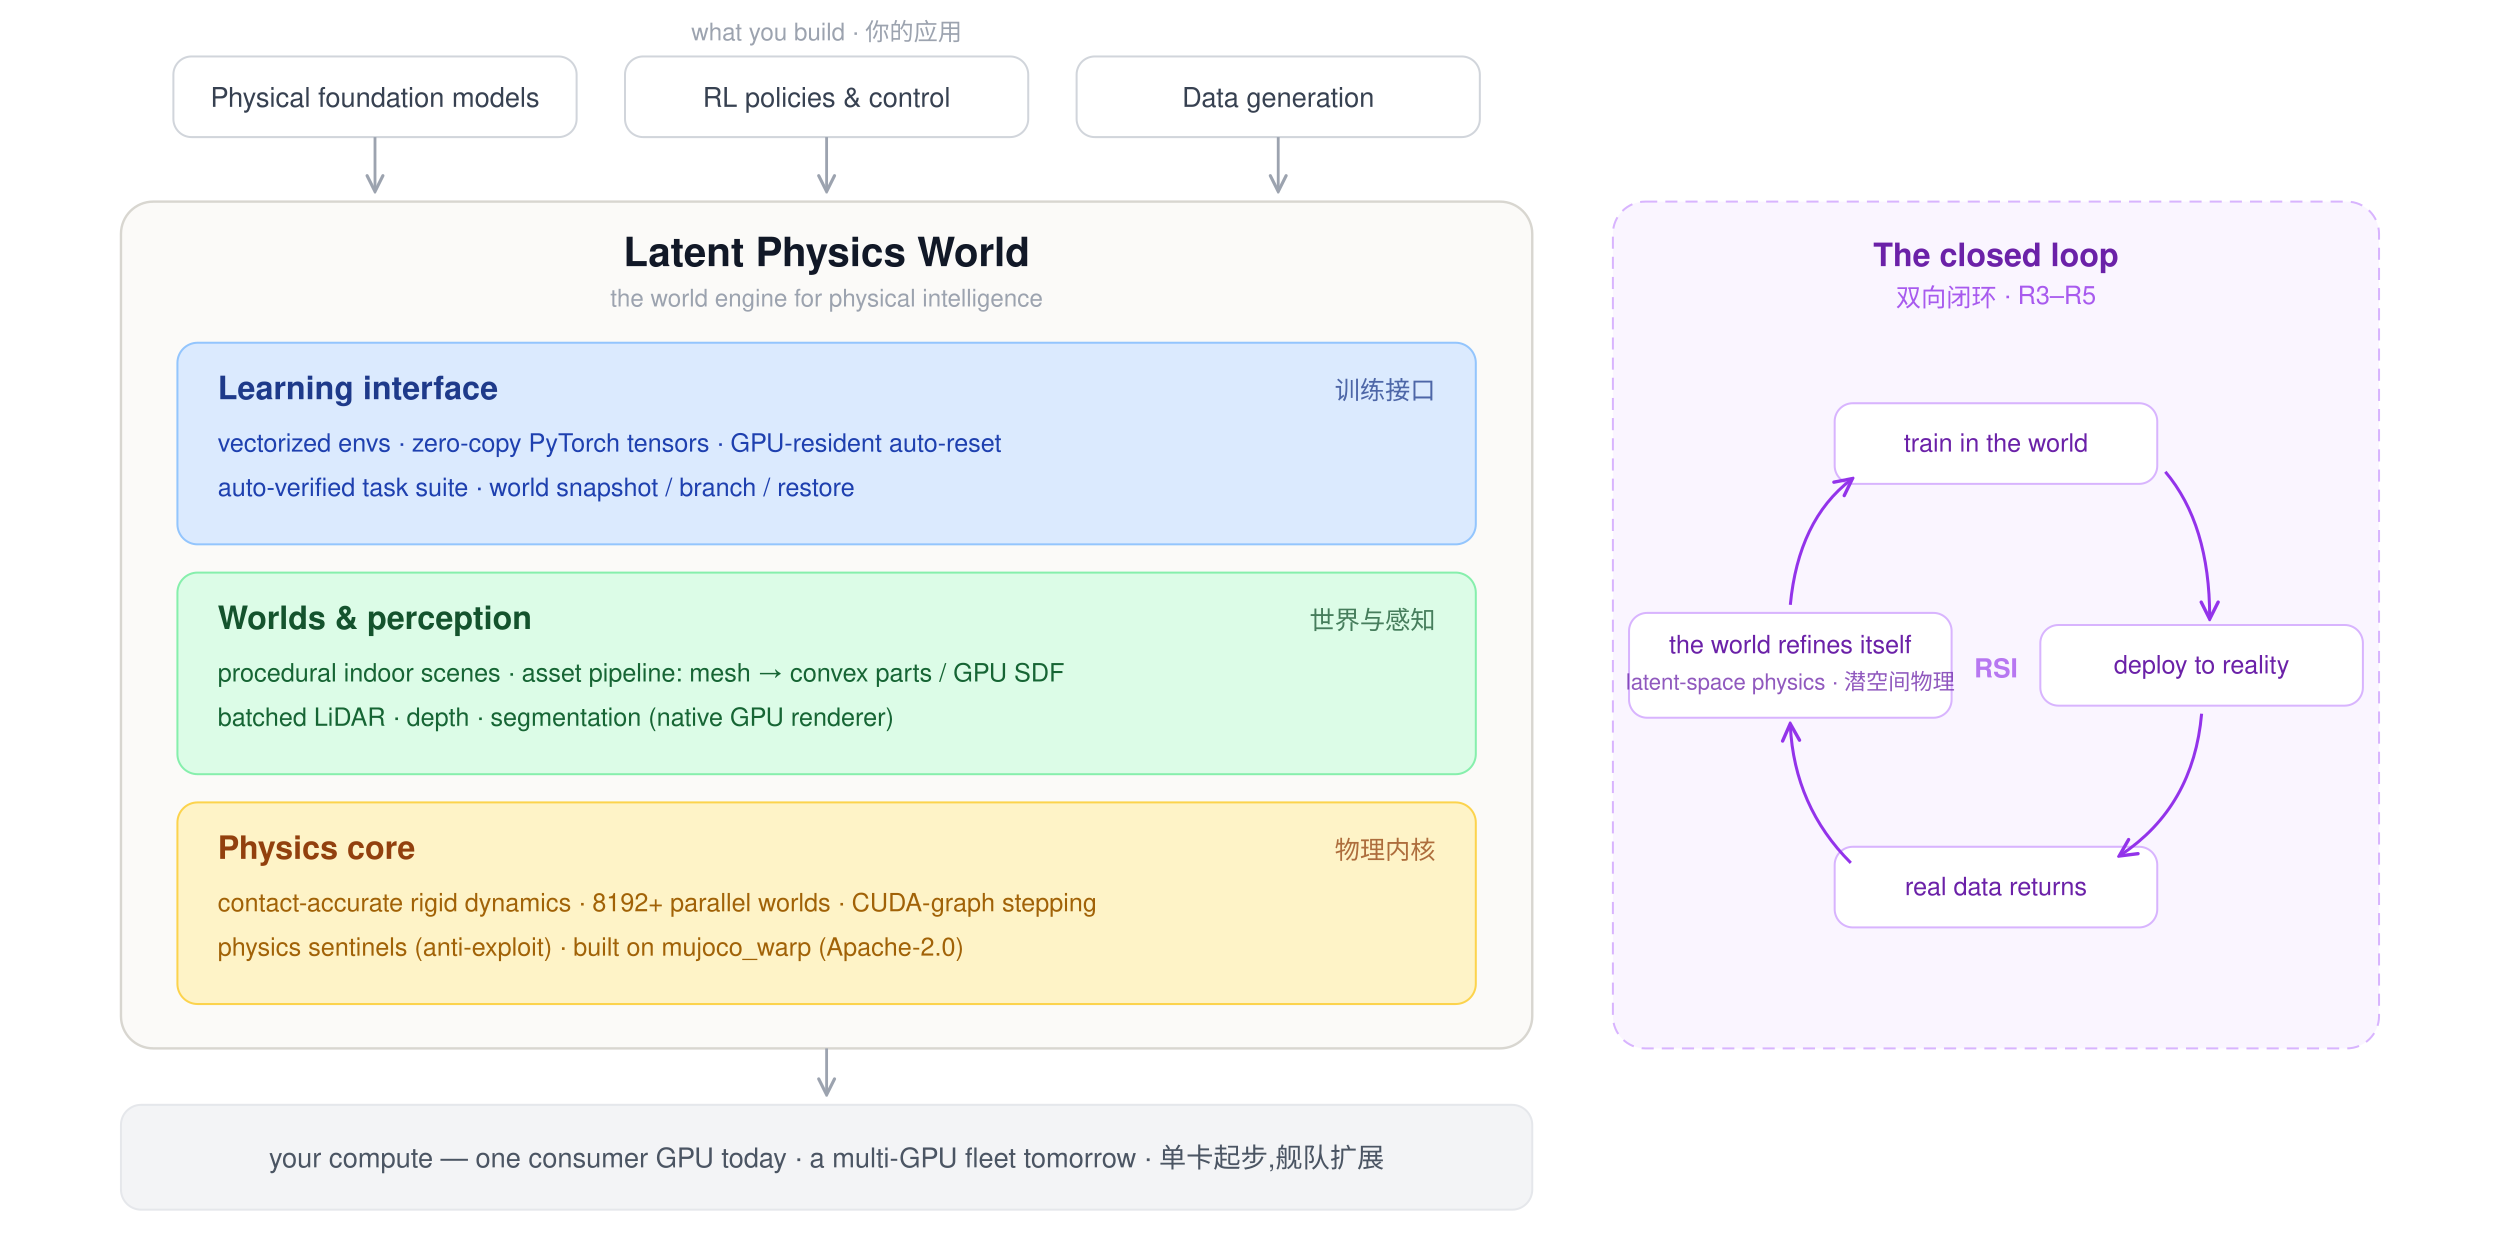
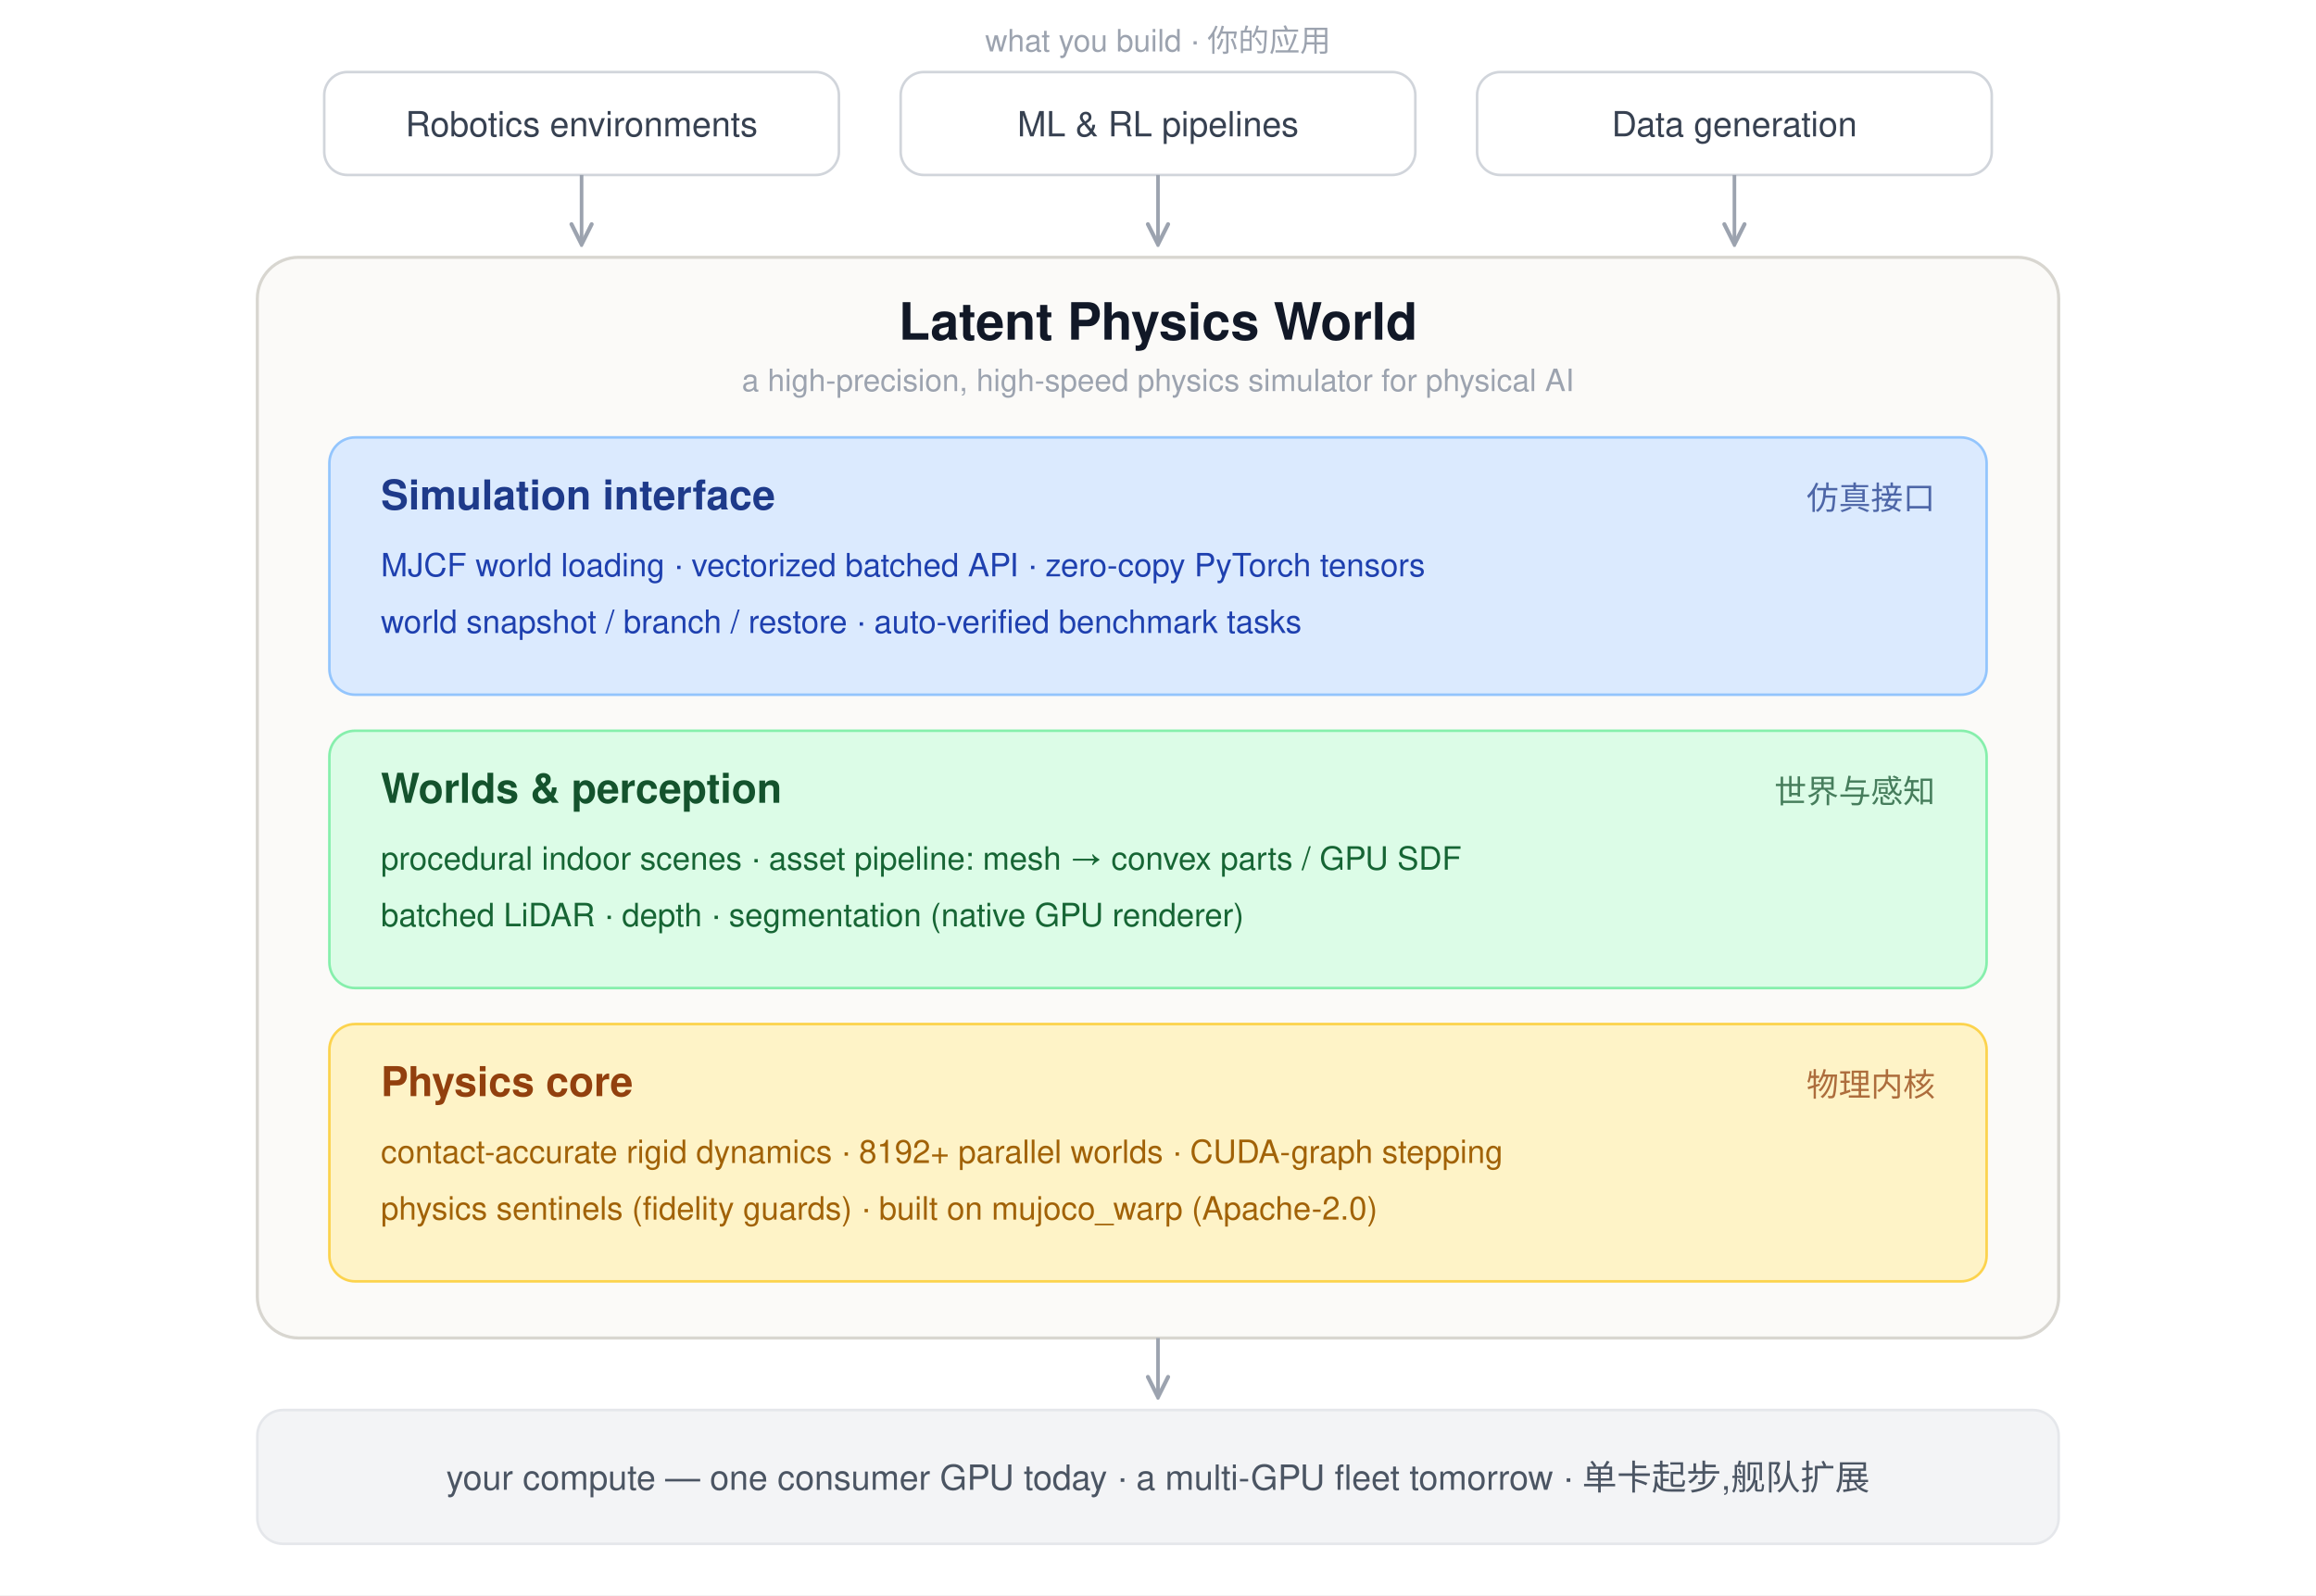
- <svg xmlns="http://www.w3.org/2000/svg" width="1240" height="620" viewBox="0 0 1240 620" font-family="system-ui,'Segoe UI',Helvetica,Arial,sans-serif">
+ <svg xmlns="http://www.w3.org/2000/svg" width="900" height="620" viewBox="0 0 900 620" font-family="system-ui,'Segoe UI',Helvetica,Arial,sans-serif">
  <defs>
    <marker id="ag" viewBox="0 0 10 10" refX="8" refY="5" markerWidth="7" markerHeight="7" orient="auto-start-reverse">
      <path d="M1 1L9 5L1 9" fill="none" stroke="#9ca3af" stroke-width="1.6" stroke-linecap="round" />
    </marker>
-     <marker id="ap" viewBox="0 0 10 10" refX="8" refY="5" markerWidth="7" markerHeight="7" orient="auto-start-reverse">
-       <path d="M1 1L9 5L1 9" fill="none" stroke="#9333ea" stroke-width="1.6" stroke-linecap="round" />
-     </marker>
  </defs>
-   <rect width="1240" height="620" fill="#ffffff" />
-   <text x="410" y="20" text-anchor="middle" font-size="12" fill="#9ca3af">what you build · 你的应用</text>
+   <rect width="900" height="620" fill="#ffffff" />
+   <text x="450" y="20" text-anchor="middle" font-size="12" fill="#9ca3af">what you build · 你的应用</text>
  <g fill="#ffffff" stroke="#d1d5db">
-     <rect x="86" y="28" width="200" height="40" rx="9" />
-     <rect x="310" y="28" width="200" height="40" rx="9" />
-     <rect x="534" y="28" width="200" height="40" rx="9" />
+     <rect x="126" y="28" width="200" height="40" rx="9" />
+     <rect x="350" y="28" width="200" height="40" rx="9" />
+     <rect x="574" y="28" width="200" height="40" rx="9" />
  </g>
  <g font-size="13.5" fill="#374151" text-anchor="middle">
-     <text x="186" y="53">Physical foundation models</text>
-     <text x="410" y="53">RL policies &amp; control</text>
-     <text x="634" y="53">Data generation</text>
+     <text x="226" y="53">Robotics environments</text>
+     <text x="450" y="53">ML &amp; RL pipelines</text>
+     <text x="674" y="53">Data generation</text>
  </g>
  <g stroke="#9ca3af" stroke-width="1.4">
-     <line x1="186" y1="68" x2="186" y2="94" marker-end="url(#ag)" />
-     <line x1="410" y1="68" x2="410" y2="94" marker-end="url(#ag)" />
-     <line x1="634" y1="68" x2="634" y2="94" marker-end="url(#ag)" />
+     <line x1="226" y1="68" x2="226" y2="94" marker-end="url(#ag)" />
+     <line x1="450" y1="68" x2="450" y2="94" marker-end="url(#ag)" />
+     <line x1="674" y1="68" x2="674" y2="94" marker-end="url(#ag)" />
  </g>
-   <rect x="60" y="100" width="700" height="420" rx="16" fill="#fbfaf8" stroke="#d8d6d0" stroke-width="1.2" />
-   <text x="410" y="132" text-anchor="middle" font-size="20" font-weight="600" fill="#111827">Latent Physics World</text>
-   <text x="410" y="152" text-anchor="middle" font-size="12" fill="#9ca3af">the world engine for physical intelligence</text>
-   <rect x="88" y="170" width="644" height="100" rx="10" fill="#dbeafe" stroke="#93c5fd" />
-   <text x="108" y="198" font-size="16" font-weight="600" fill="#1e3a8a">Learning interface</text>
-   <text x="712" y="198" text-anchor="end" font-size="12.5" fill="#1e3a8a" opacity="0.75">训练接口</text>
-   <text x="108" y="224" font-size="12.5" fill="#1e40af">vectorized envs · zero-copy PyTorch tensors · GPU-resident auto-reset</text>
-   <text x="108" y="246" font-size="12.5" fill="#1e40af">auto-verified task suite · world snapshot / branch / restore</text>
-   <rect x="88" y="284" width="644" height="100" rx="10" fill="#dcfce7" stroke="#86efac" />
-   <text x="108" y="312" font-size="16" font-weight="600" fill="#14532d">Worlds &amp; perception</text>
-   <text x="712" y="312" text-anchor="end" font-size="12.5" fill="#14532d" opacity="0.75">世界与感知</text>
-   <text x="108" y="338" font-size="12.5" fill="#166534">procedural indoor scenes · asset pipeline: mesh → convex parts / GPU SDF</text>
-   <text x="108" y="360" font-size="12.5" fill="#166534">batched LiDAR · depth · segmentation (native GPU renderer)</text>
-   <rect x="88" y="398" width="644" height="100" rx="10" fill="#fef3c7" stroke="#fcd34d" />
-   <text x="108" y="426" font-size="16" font-weight="600" fill="#92400e">Physics core</text>
-   <text x="712" y="426" text-anchor="end" font-size="12.5" fill="#92400e" opacity="0.75">物理内核</text>
-   <text x="108" y="452" font-size="12.5" fill="#a16207">contact-accurate rigid dynamics · 8192+ parallel worlds · CUDA-graph stepping</text>
-   <text x="108" y="474" font-size="12.5" fill="#a16207">physics sentinels (anti-exploit) · built on mujoco_warp (Apache-2.0)</text>
-   <line x1="410" y1="520" x2="410" y2="542" stroke="#9ca3af" stroke-width="1.4" marker-end="url(#ag)" />
-   <rect x="60" y="548" width="700" height="52" rx="10" fill="#f3f4f6" stroke="#e5e7eb" />
-   <text x="410" y="579" text-anchor="middle" font-size="13.5" fill="#4b5563">your compute — one consumer GPU today · a multi-GPU fleet tomorrow · 单卡起步,舰队扩展</text>
-   <rect x="800" y="100" width="380" height="420" rx="16" fill="#faf5ff" stroke="#d8b4fe" stroke-dasharray="6 4" />
-   <text x="990" y="132" text-anchor="middle" font-size="16" font-weight="600" fill="#6b21a8">The closed loop</text>
-   <text x="990" y="152" text-anchor="middle" font-size="12.5" fill="#9333ea" opacity="0.8">双向闭环 · R3–R5</text>
-   <g fill="#ffffff" stroke="#d8b4fe">
-     <rect x="910" y="200" width="160" height="40" rx="9" />
-     <rect x="1012" y="310" width="160" height="40" rx="9" />
-     <rect x="910" y="420" width="160" height="40" rx="9" />
-     <rect x="808" y="304" width="160" height="52" rx="9" />
-   </g>
-   <g font-size="12.5" fill="#6b21a8" text-anchor="middle">
-     <text x="990" y="224">train in the world</text>
-     <text x="1092" y="334">deploy to reality</text>
-     <text x="990" y="444">real data returns</text>
-     <text x="888" y="324">the world refines itself</text>
-     <text x="888" y="342" font-size="11" opacity="0.75">latent-space physics · 潜空间物理</text>
-   </g>
-   <g stroke="#9333ea" stroke-width="1.5" fill="none">
-     <path d="M 1074 234 Q 1096 260 1096 306" marker-end="url(#ap)" />
-     <path d="M 1092 354 Q 1088 400 1052 424" marker-end="url(#ap)" />
-     <path d="M 918 428 Q 890 400 888 360" marker-end="url(#ap)" />
-     <path d="M 888 300 Q 892 258 918 238" marker-end="url(#ap)" />
-   </g>
-   <text x="990" y="336" text-anchor="middle" font-size="13" font-weight="600" fill="#9333ea" opacity="0.65">RSI</text>
+   <rect x="100" y="100" width="700" height="420" rx="16" fill="#fbfaf8" stroke="#d8d6d0" stroke-width="1.2" />
+   <text x="450" y="132" text-anchor="middle" font-size="20" font-weight="600" fill="#111827">Latent Physics World</text>
+   <text x="450" y="152" text-anchor="middle" font-size="12" fill="#9ca3af">a high-precision, high-speed physics simulator for physical AI</text>
+   <rect x="128" y="170" width="644" height="100" rx="10" fill="#dbeafe" stroke="#93c5fd" />
+   <text x="148" y="198" font-size="16" font-weight="600" fill="#1e3a8a">Simulation interface</text>
+   <text x="752" y="198" text-anchor="end" font-size="12.5" fill="#1e3a8a" opacity="0.75">仿真接口</text>
+   <text x="148" y="224" font-size="12.5" fill="#1e40af">MJCF world loading · vectorized batched API · zero-copy PyTorch tensors</text>
+   <text x="148" y="246" font-size="12.5" fill="#1e40af">world snapshot / branch / restore · auto-verified benchmark tasks</text>
+   <rect x="128" y="284" width="644" height="100" rx="10" fill="#dcfce7" stroke="#86efac" />
+   <text x="148" y="312" font-size="16" font-weight="600" fill="#14532d">Worlds &amp; perception</text>
+   <text x="752" y="312" text-anchor="end" font-size="12.5" fill="#14532d" opacity="0.75">世界与感知</text>
+   <text x="148" y="338" font-size="12.5" fill="#166534">procedural indoor scenes · asset pipeline: mesh → convex parts / GPU SDF</text>
+   <text x="148" y="360" font-size="12.5" fill="#166534">batched LiDAR · depth · segmentation (native GPU renderer)</text>
+   <rect x="128" y="398" width="644" height="100" rx="10" fill="#fef3c7" stroke="#fcd34d" />
+   <text x="148" y="426" font-size="16" font-weight="600" fill="#92400e">Physics core</text>
+   <text x="752" y="426" text-anchor="end" font-size="12.5" fill="#92400e" opacity="0.75">物理内核</text>
+   <text x="148" y="452" font-size="12.5" fill="#a16207">contact-accurate rigid dynamics · 8192+ parallel worlds · CUDA-graph stepping</text>
+   <text x="148" y="474" font-size="12.5" fill="#a16207">physics sentinels (fidelity guards) · built on mujoco_warp (Apache-2.0)</text>
+   <line x1="450" y1="520" x2="450" y2="542" stroke="#9ca3af" stroke-width="1.4" marker-end="url(#ag)" />
+   <rect x="100" y="548" width="700" height="52" rx="10" fill="#f3f4f6" stroke="#e5e7eb" />
+   <text x="450" y="579" text-anchor="middle" font-size="13.5" fill="#4b5563">your compute — one consumer GPU today · a multi-GPU fleet tomorrow · 单卡起步,舰队扩展</text>
</svg>
